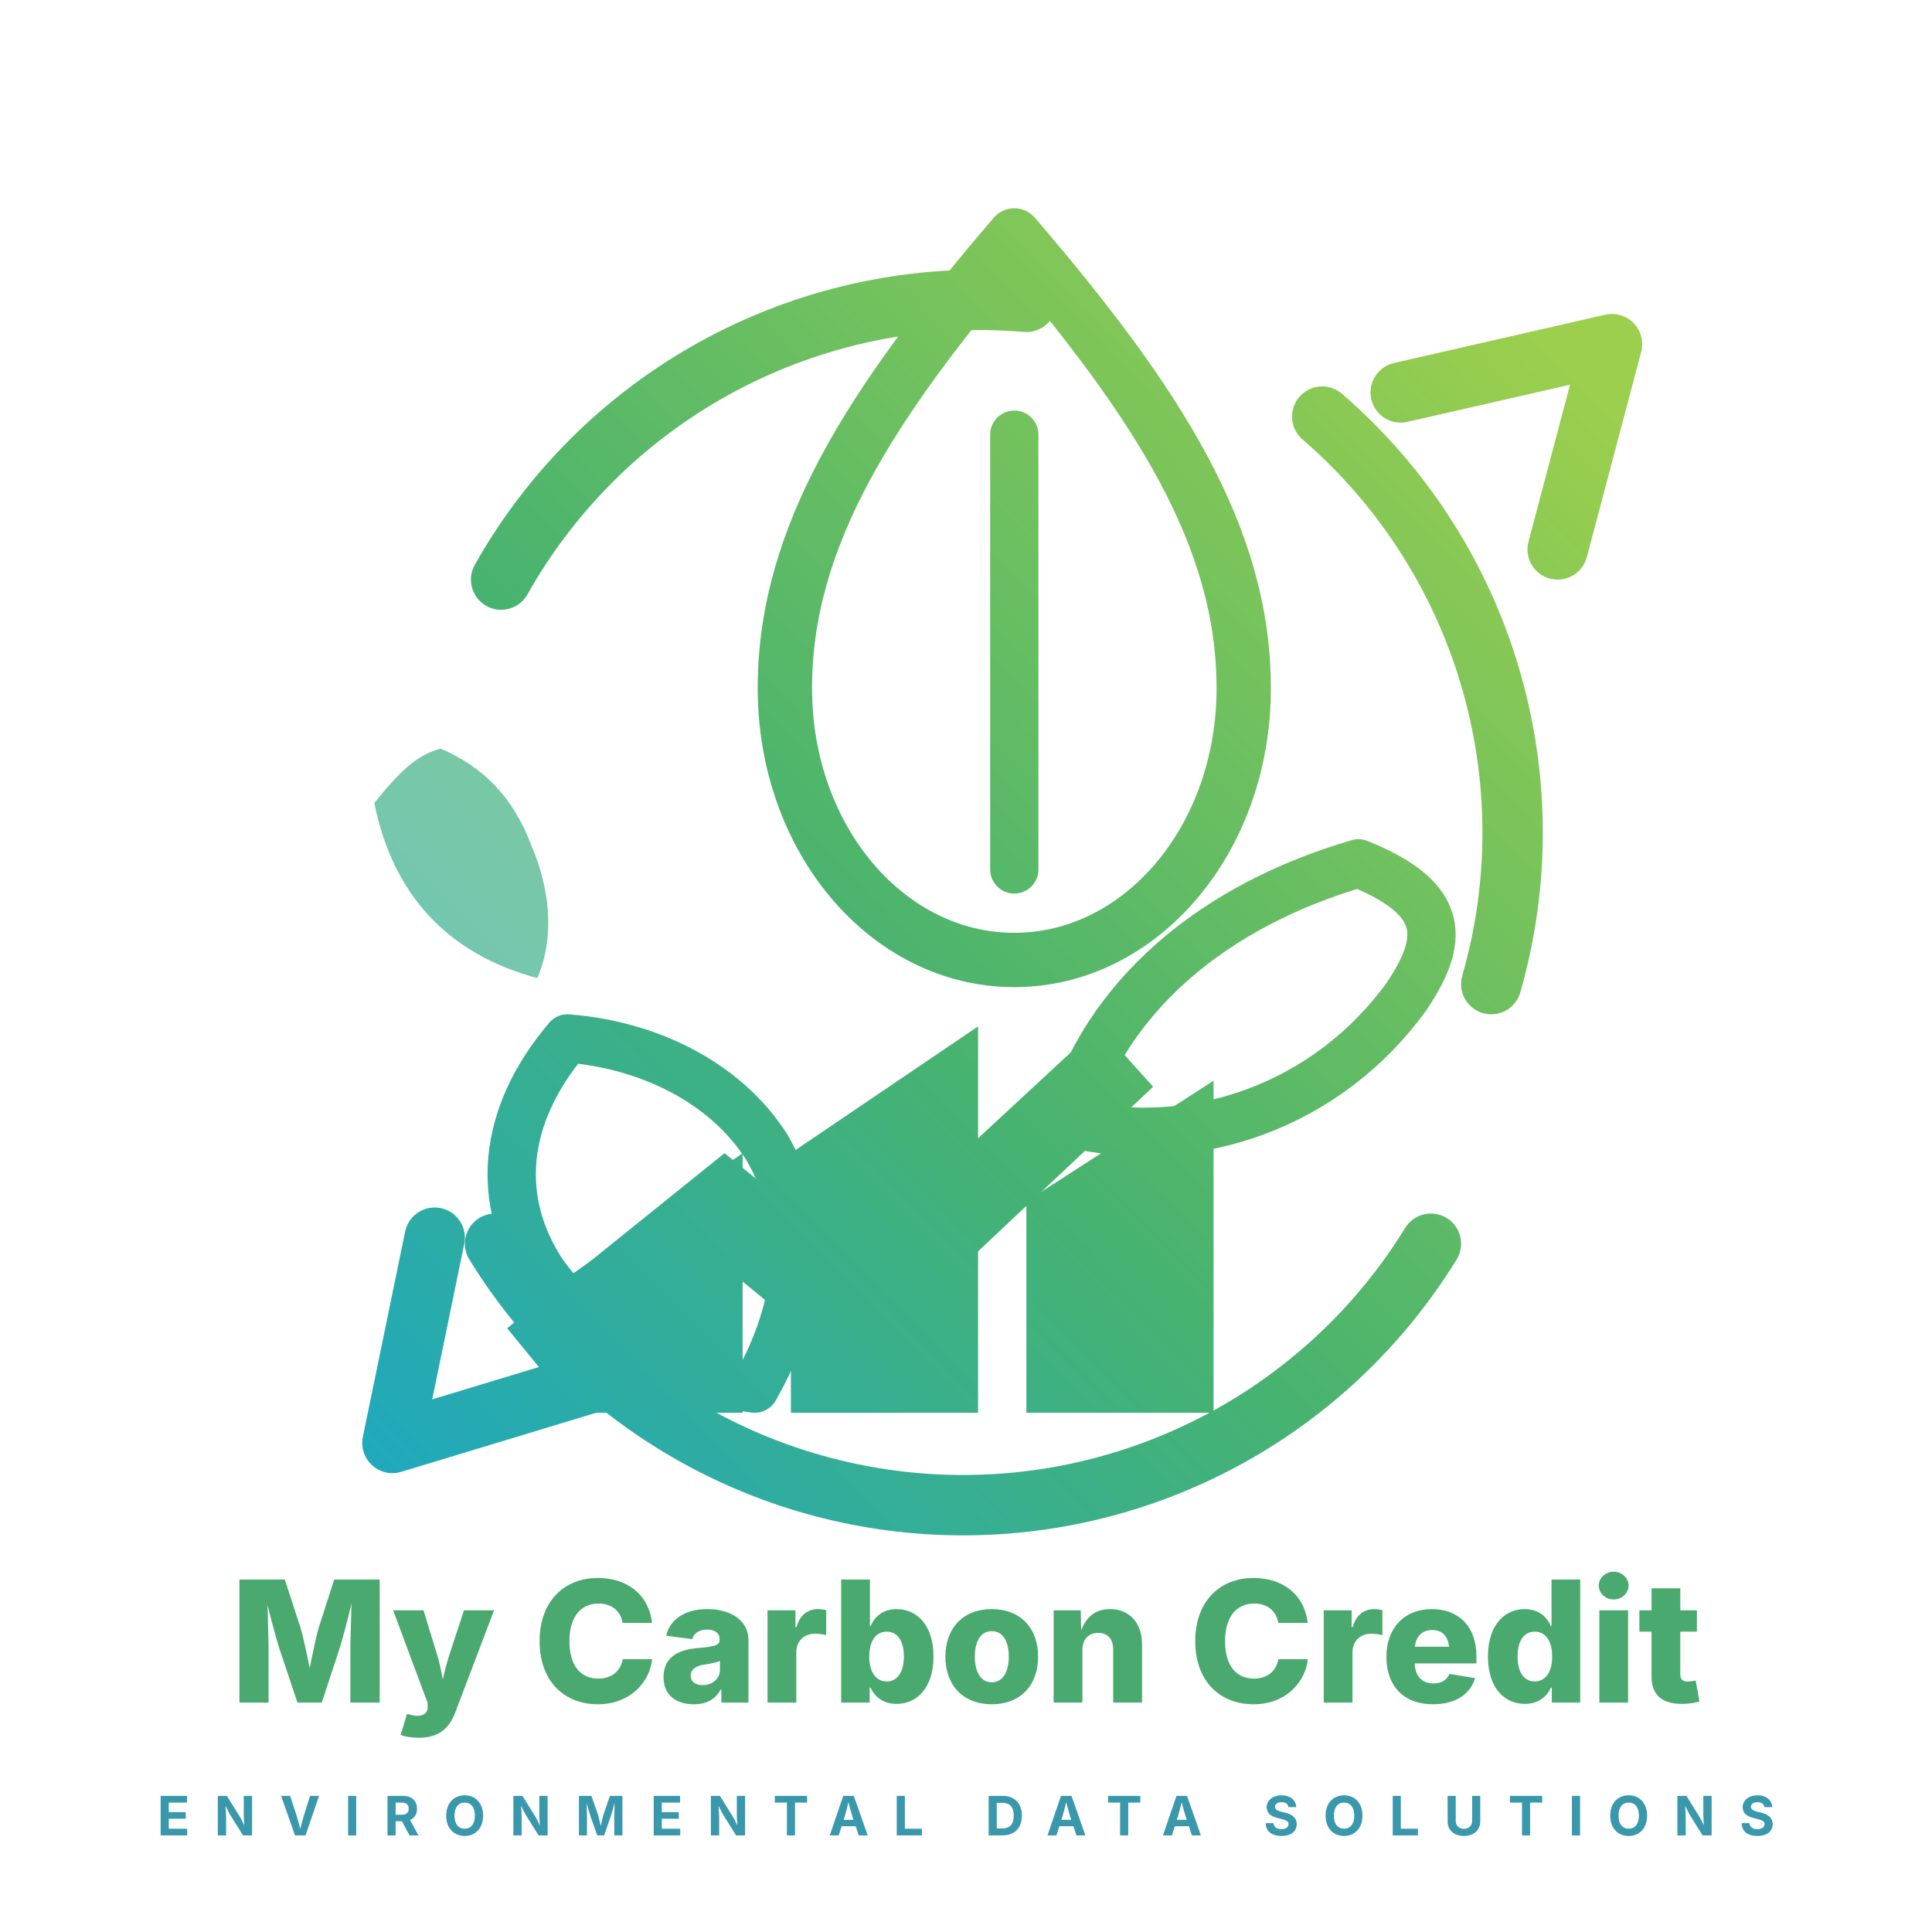
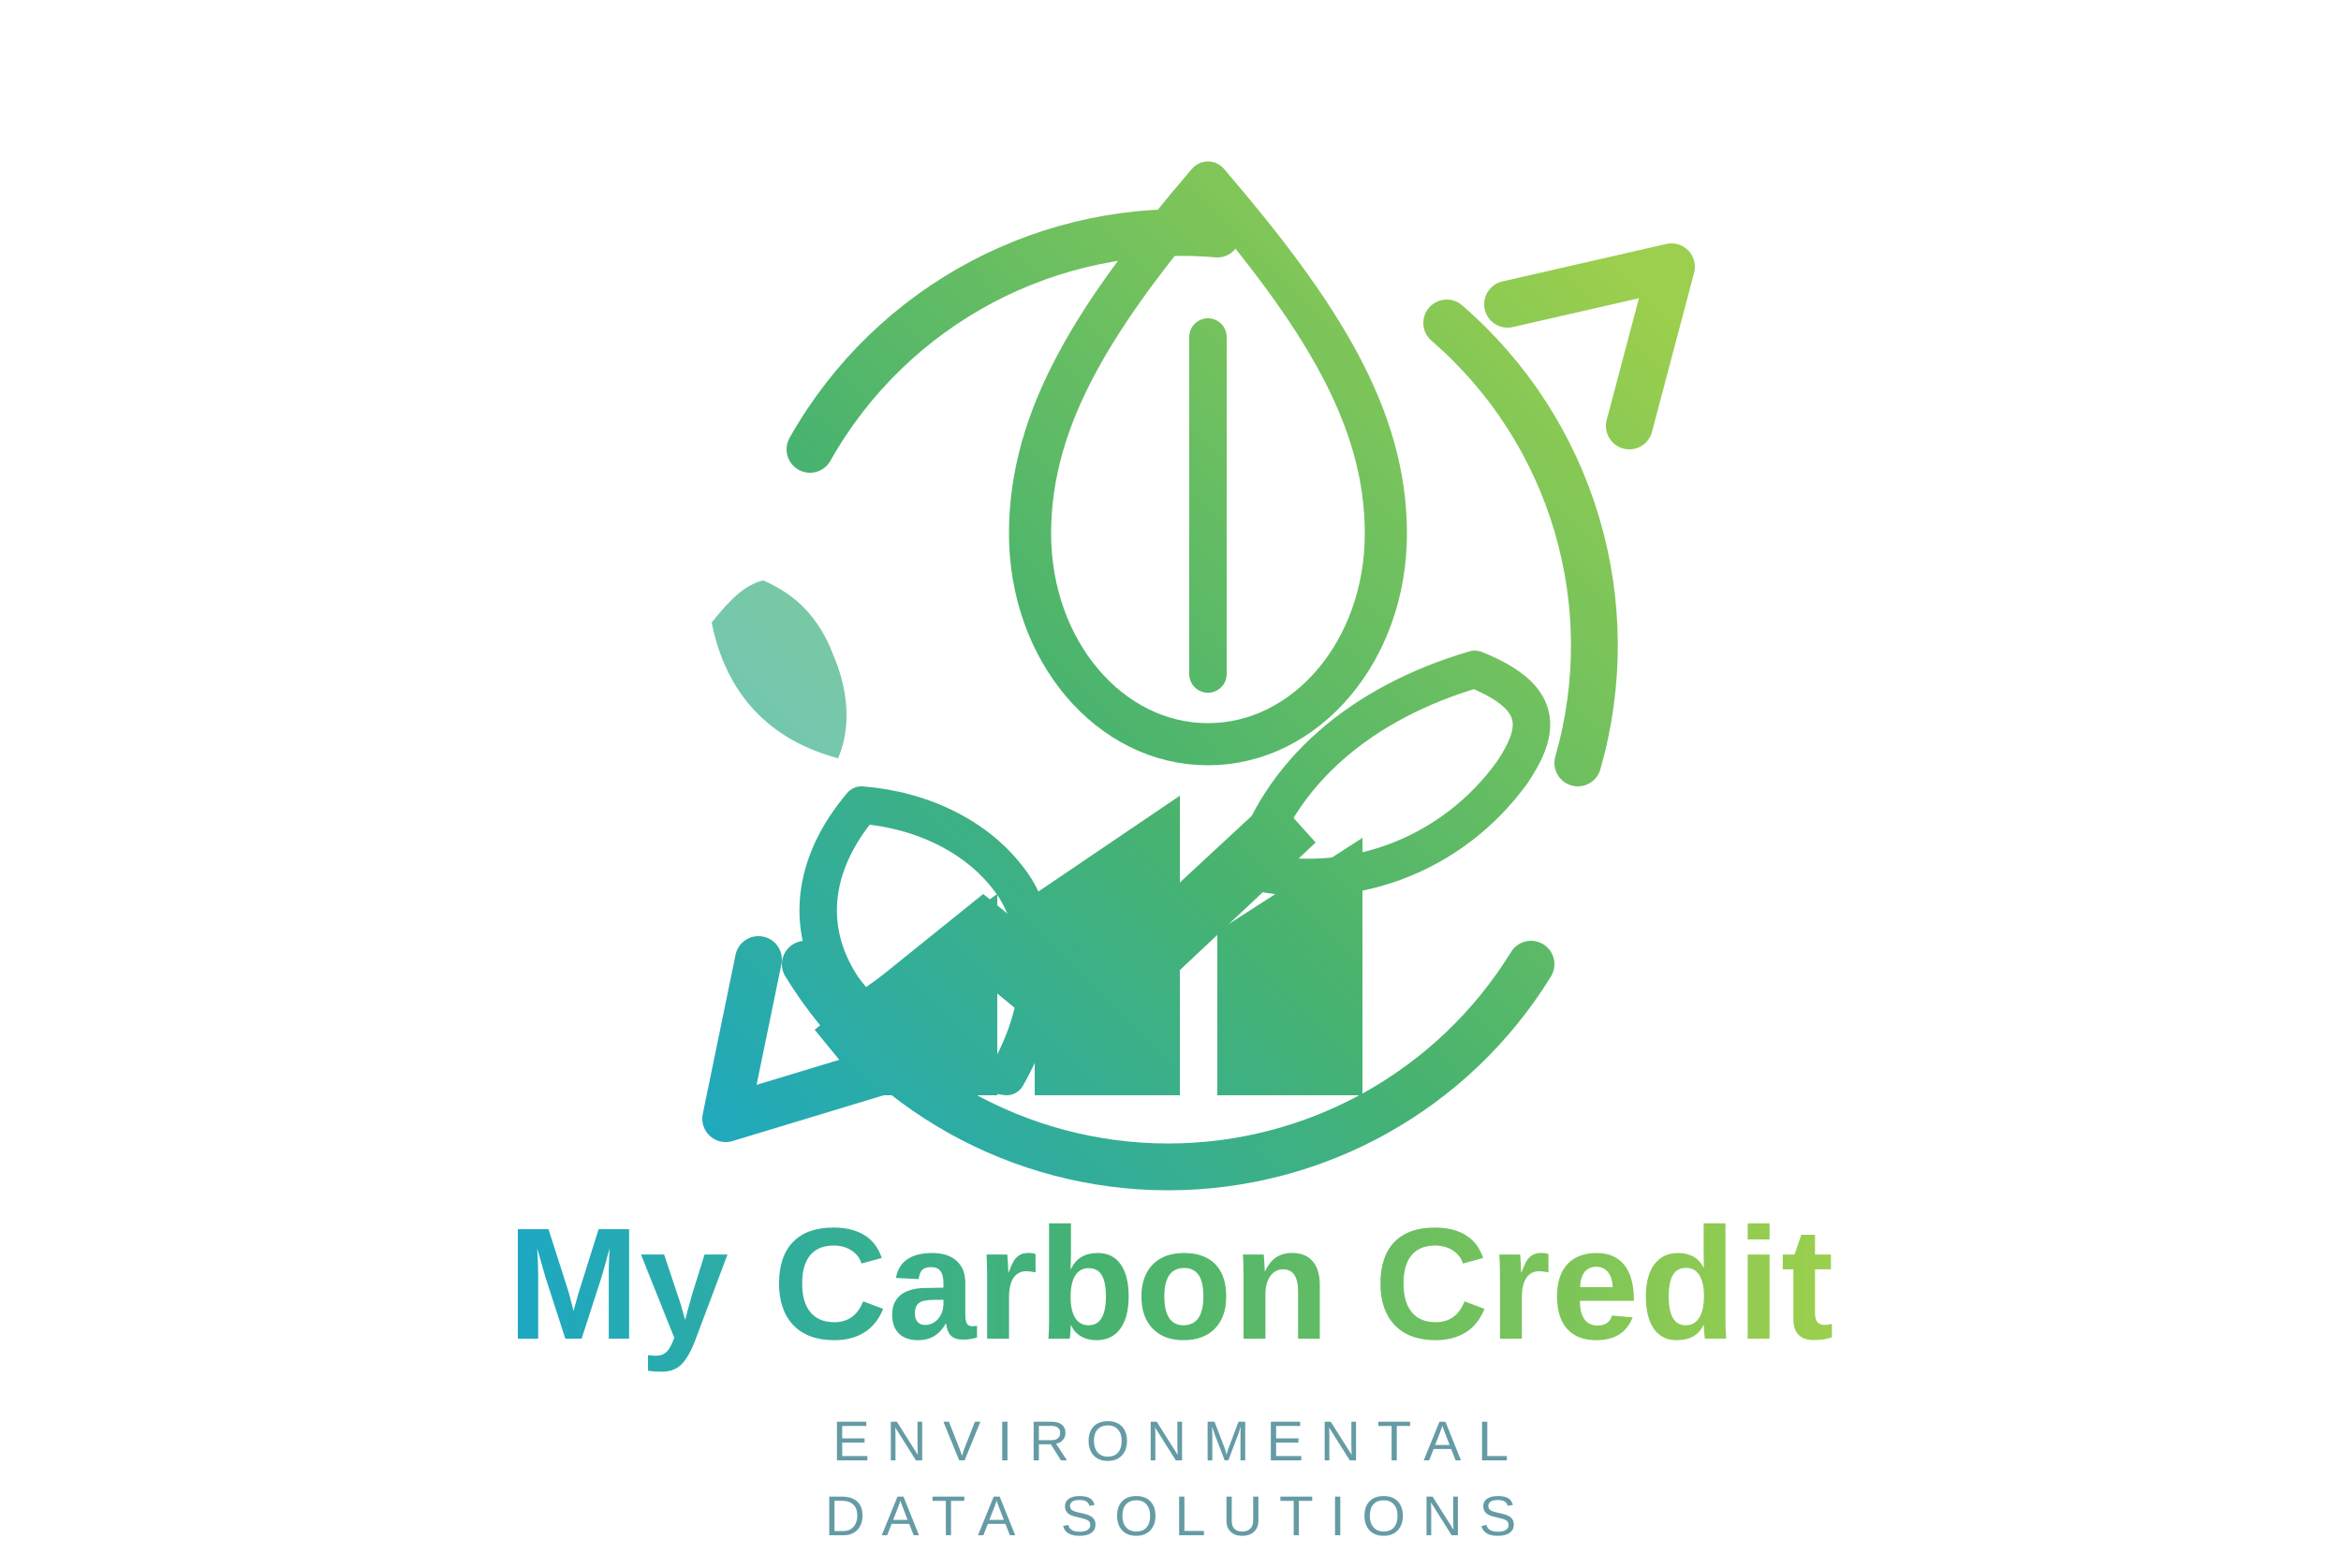
- <svg xmlns="http://www.w3.org/2000/svg" viewBox="0 0 320 320" role="img" aria-labelledby="title desc">
+ <svg xmlns="http://www.w3.org/2000/svg" viewBox="-90 0 500 335" role="img" aria-labelledby="title desc">
  <defs>
    <linearGradient id="ecoGradient" x1="58" y1="250" x2="255" y2="56" gradientUnits="userSpaceOnUse">
+       <stop offset="0" stop-color="#1da8c3" />
+       <stop offset="0.45" stop-color="#48b36f" />
+       <stop offset="1" stop-color="#9bcf4d" />
+     </linearGradient>
+     <linearGradient id="textGradient" x1="20" y1="0" x2="300" y2="0" gradientUnits="userSpaceOnUse">
      <stop offset="0" stop-color="#1da8c3" />
      <stop offset="0.45" stop-color="#48b36f" />
      <stop offset="1" stop-color="#9bcf4d" />
    </linearGradient>
  </defs>
  <g fill="none" stroke="url(#ecoGradient)" stroke-linecap="round" stroke-linejoin="round">
    <path d="M83 96a91 91 0 0 1 87-46" stroke-width="10" />
    <path d="M219 69a91 91 0 0 1 28 94" stroke-width="10" />
    <path d="M232 65l35-8-9 34" stroke-width="10" />
    <path d="M237 206a91 91 0 0 1-155 0" stroke-width="10" />
    <path d="M72 205l-7 34 33-10" stroke-width="10" />
    <path d="M168 39c24 28 38 50 38 75 0 25-17 45-38 45s-38-20-38-45c0-25 14-47 38-75z" stroke-width="9" />
    <path d="M168 72v72" stroke-width="8" />
    <path d="M94 172c13 1 26 7 33 18 7 12 6 26-2 40-15-2-27-8-35-19-8-12-7-26 4-39z" stroke-width="8" />
    <path d="M225 143c-24 7-42 22-48 43 21 5 43-3 56-21 6-9 7-16-8-22z" stroke-width="8" />
  </g>
  <g fill="url(#ecoGradient)">
    <path d="M92 234h31v-43l-31 22v21z" />
    <path d="M131 234h31v-64l-31 21v43z" />
    <path d="M170 234h31v-55l-31 20v35z" />
    <path d="M84 220l36-29 21 17 41-38 9 10-50 47-22-18-26 22z" />
    <path d="M73 124c7 3 12 8 15 16 3 7 4 15 1 22-15-4-24-14-27-29 4-5 7-8 11-9z" opacity=".7" />
  </g>
-   <text x="160" y="282" text-anchor="middle" font-family="Inter, Arial, sans-serif" font-size="28" font-weight="800" fill="#4aa96f">My Carbon Credit</text>
-   <text x="160" y="304" text-anchor="middle" font-family="Inter, Arial, sans-serif" font-size="9" font-weight="700" letter-spacing="4" fill="#3998ac">ENVIRONMENTAL DATA SOLUTIONS</text>
+   <text x="160" y="286" text-anchor="middle" font-family="Arial, Helvetica, sans-serif" font-size="34" font-weight="700" fill="url(#textGradient)">My Carbon Credit</text>
+   <text x="160" y="312" text-anchor="middle" font-family="Arial, Helvetica, sans-serif" font-size="12" font-weight="400" letter-spacing="3.5" fill="#659ba5">ENVIRONMENTAL</text>
+   <text x="160" y="328" text-anchor="middle" font-family="Arial, Helvetica, sans-serif" font-size="12" font-weight="400" letter-spacing="3.5" fill="#659ba5">DATA SOLUTIONS</text>
</svg>
